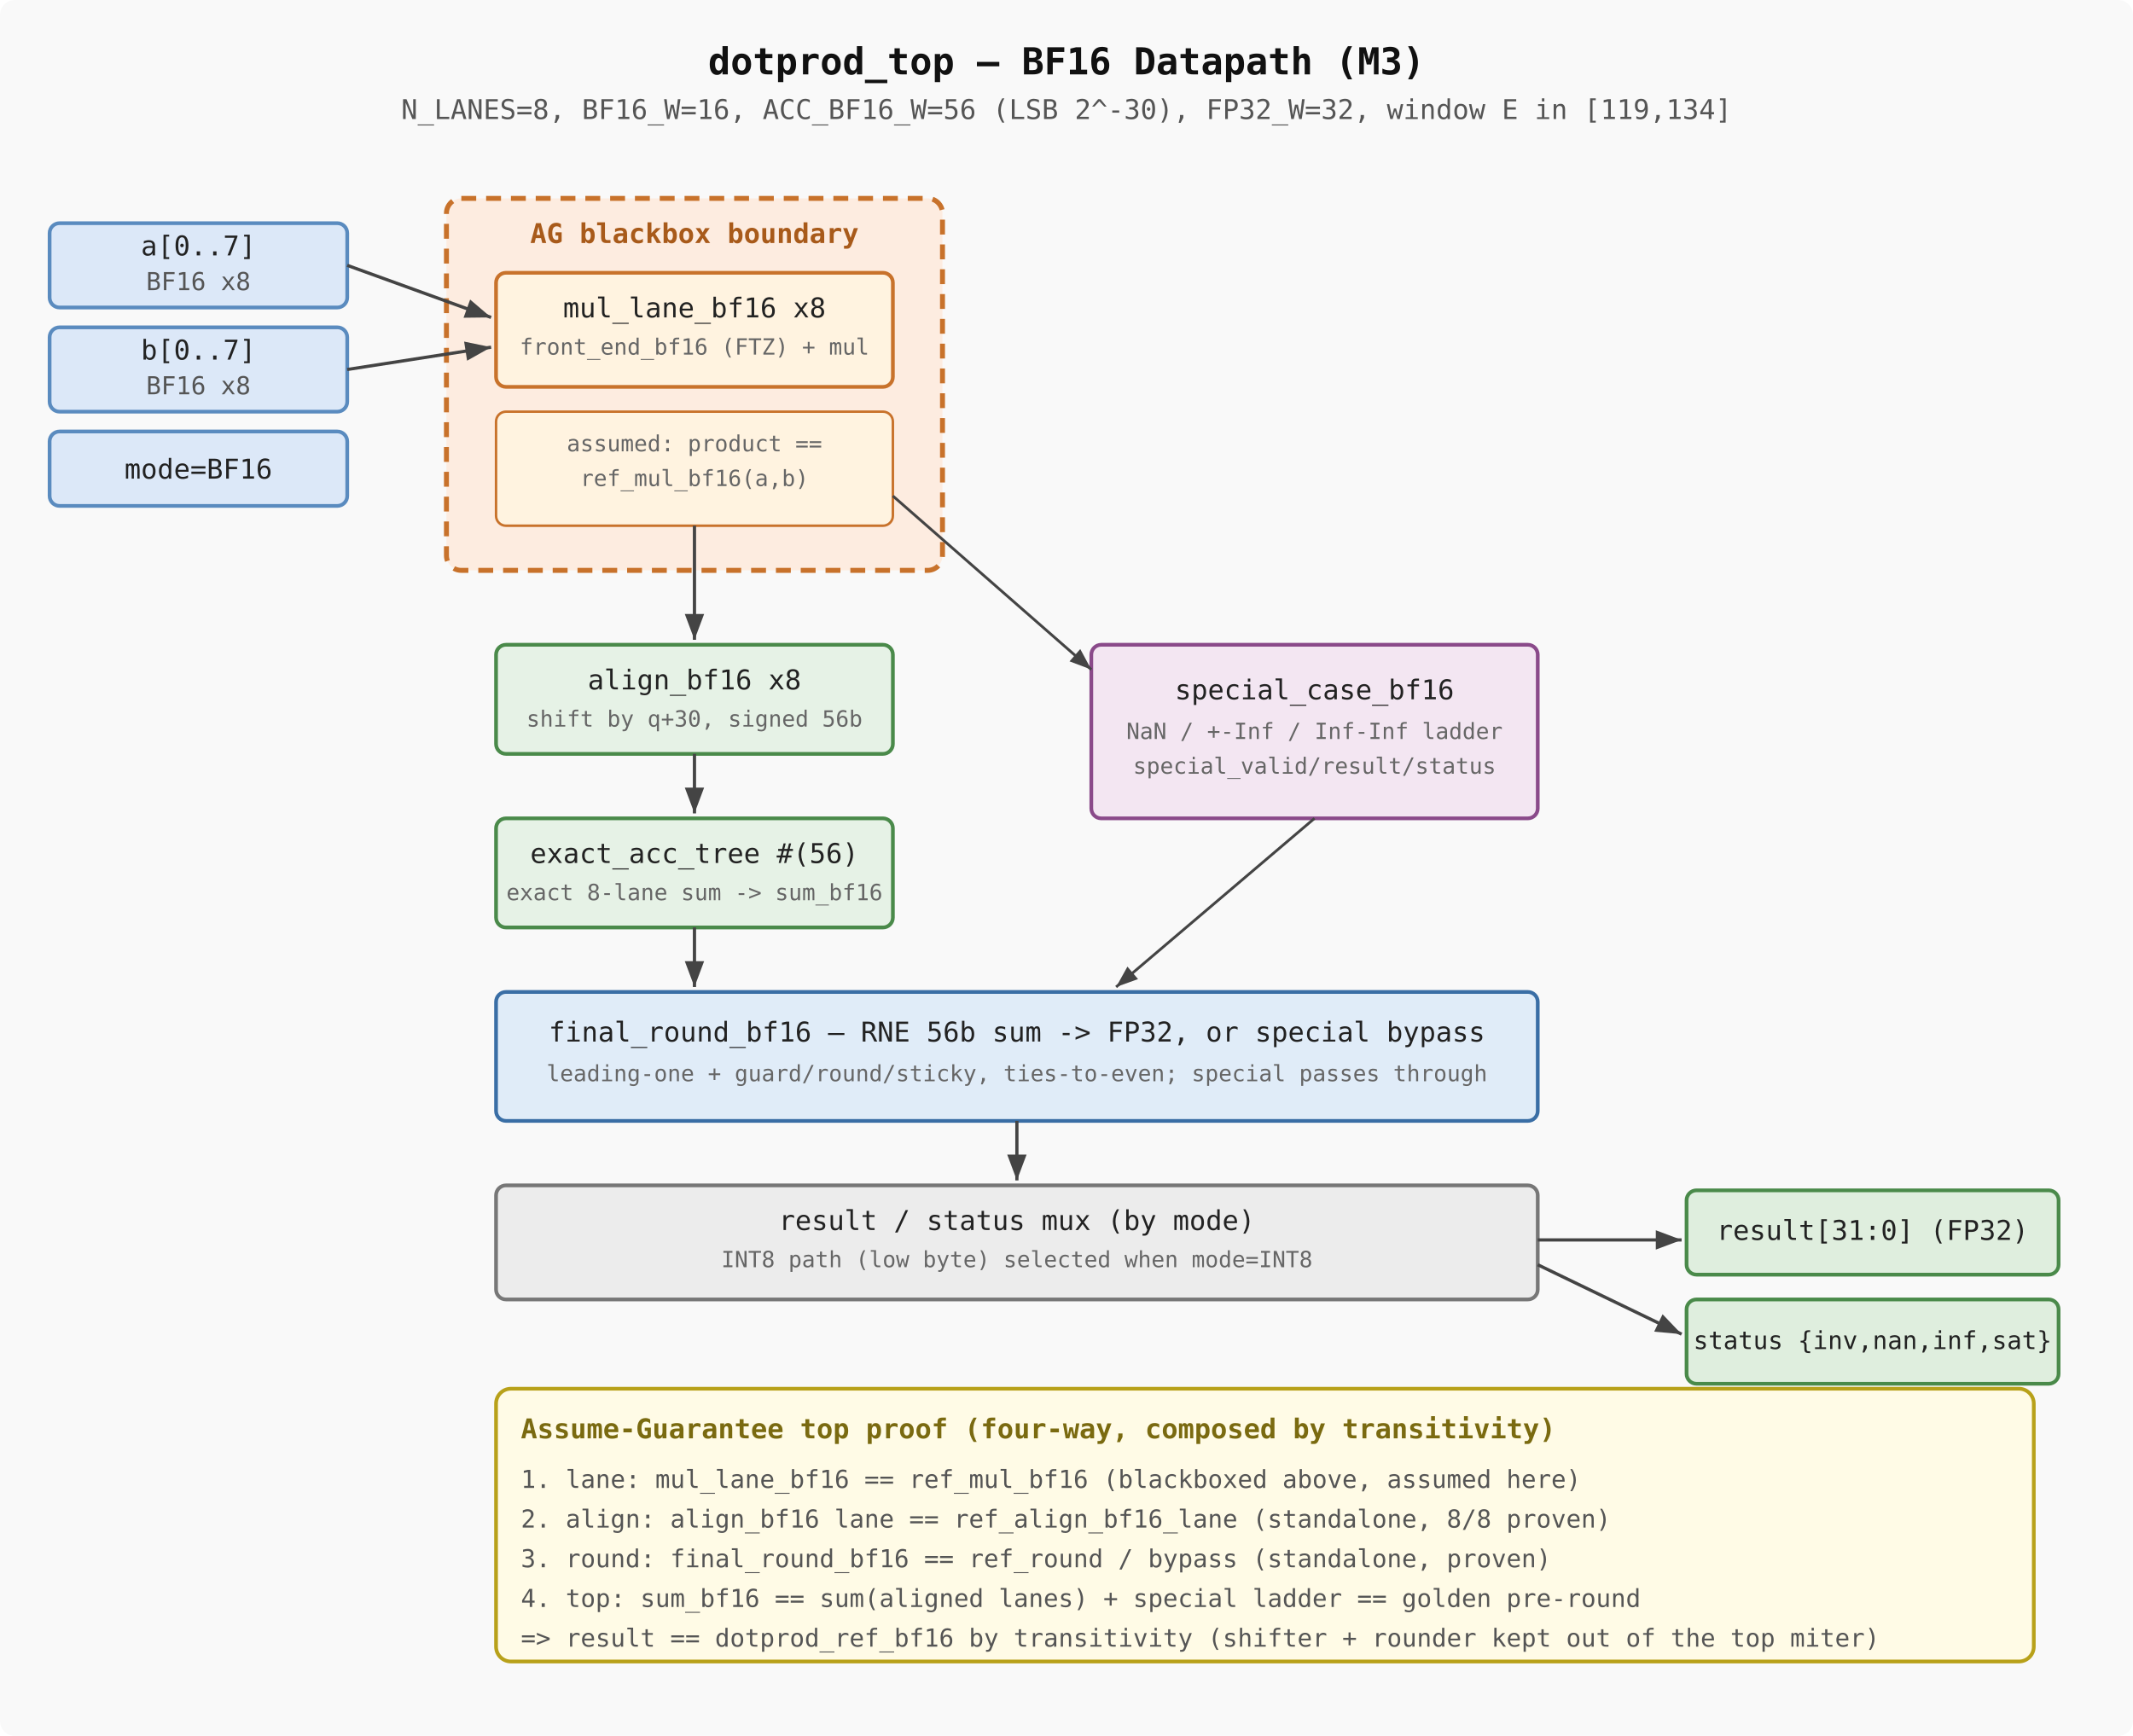
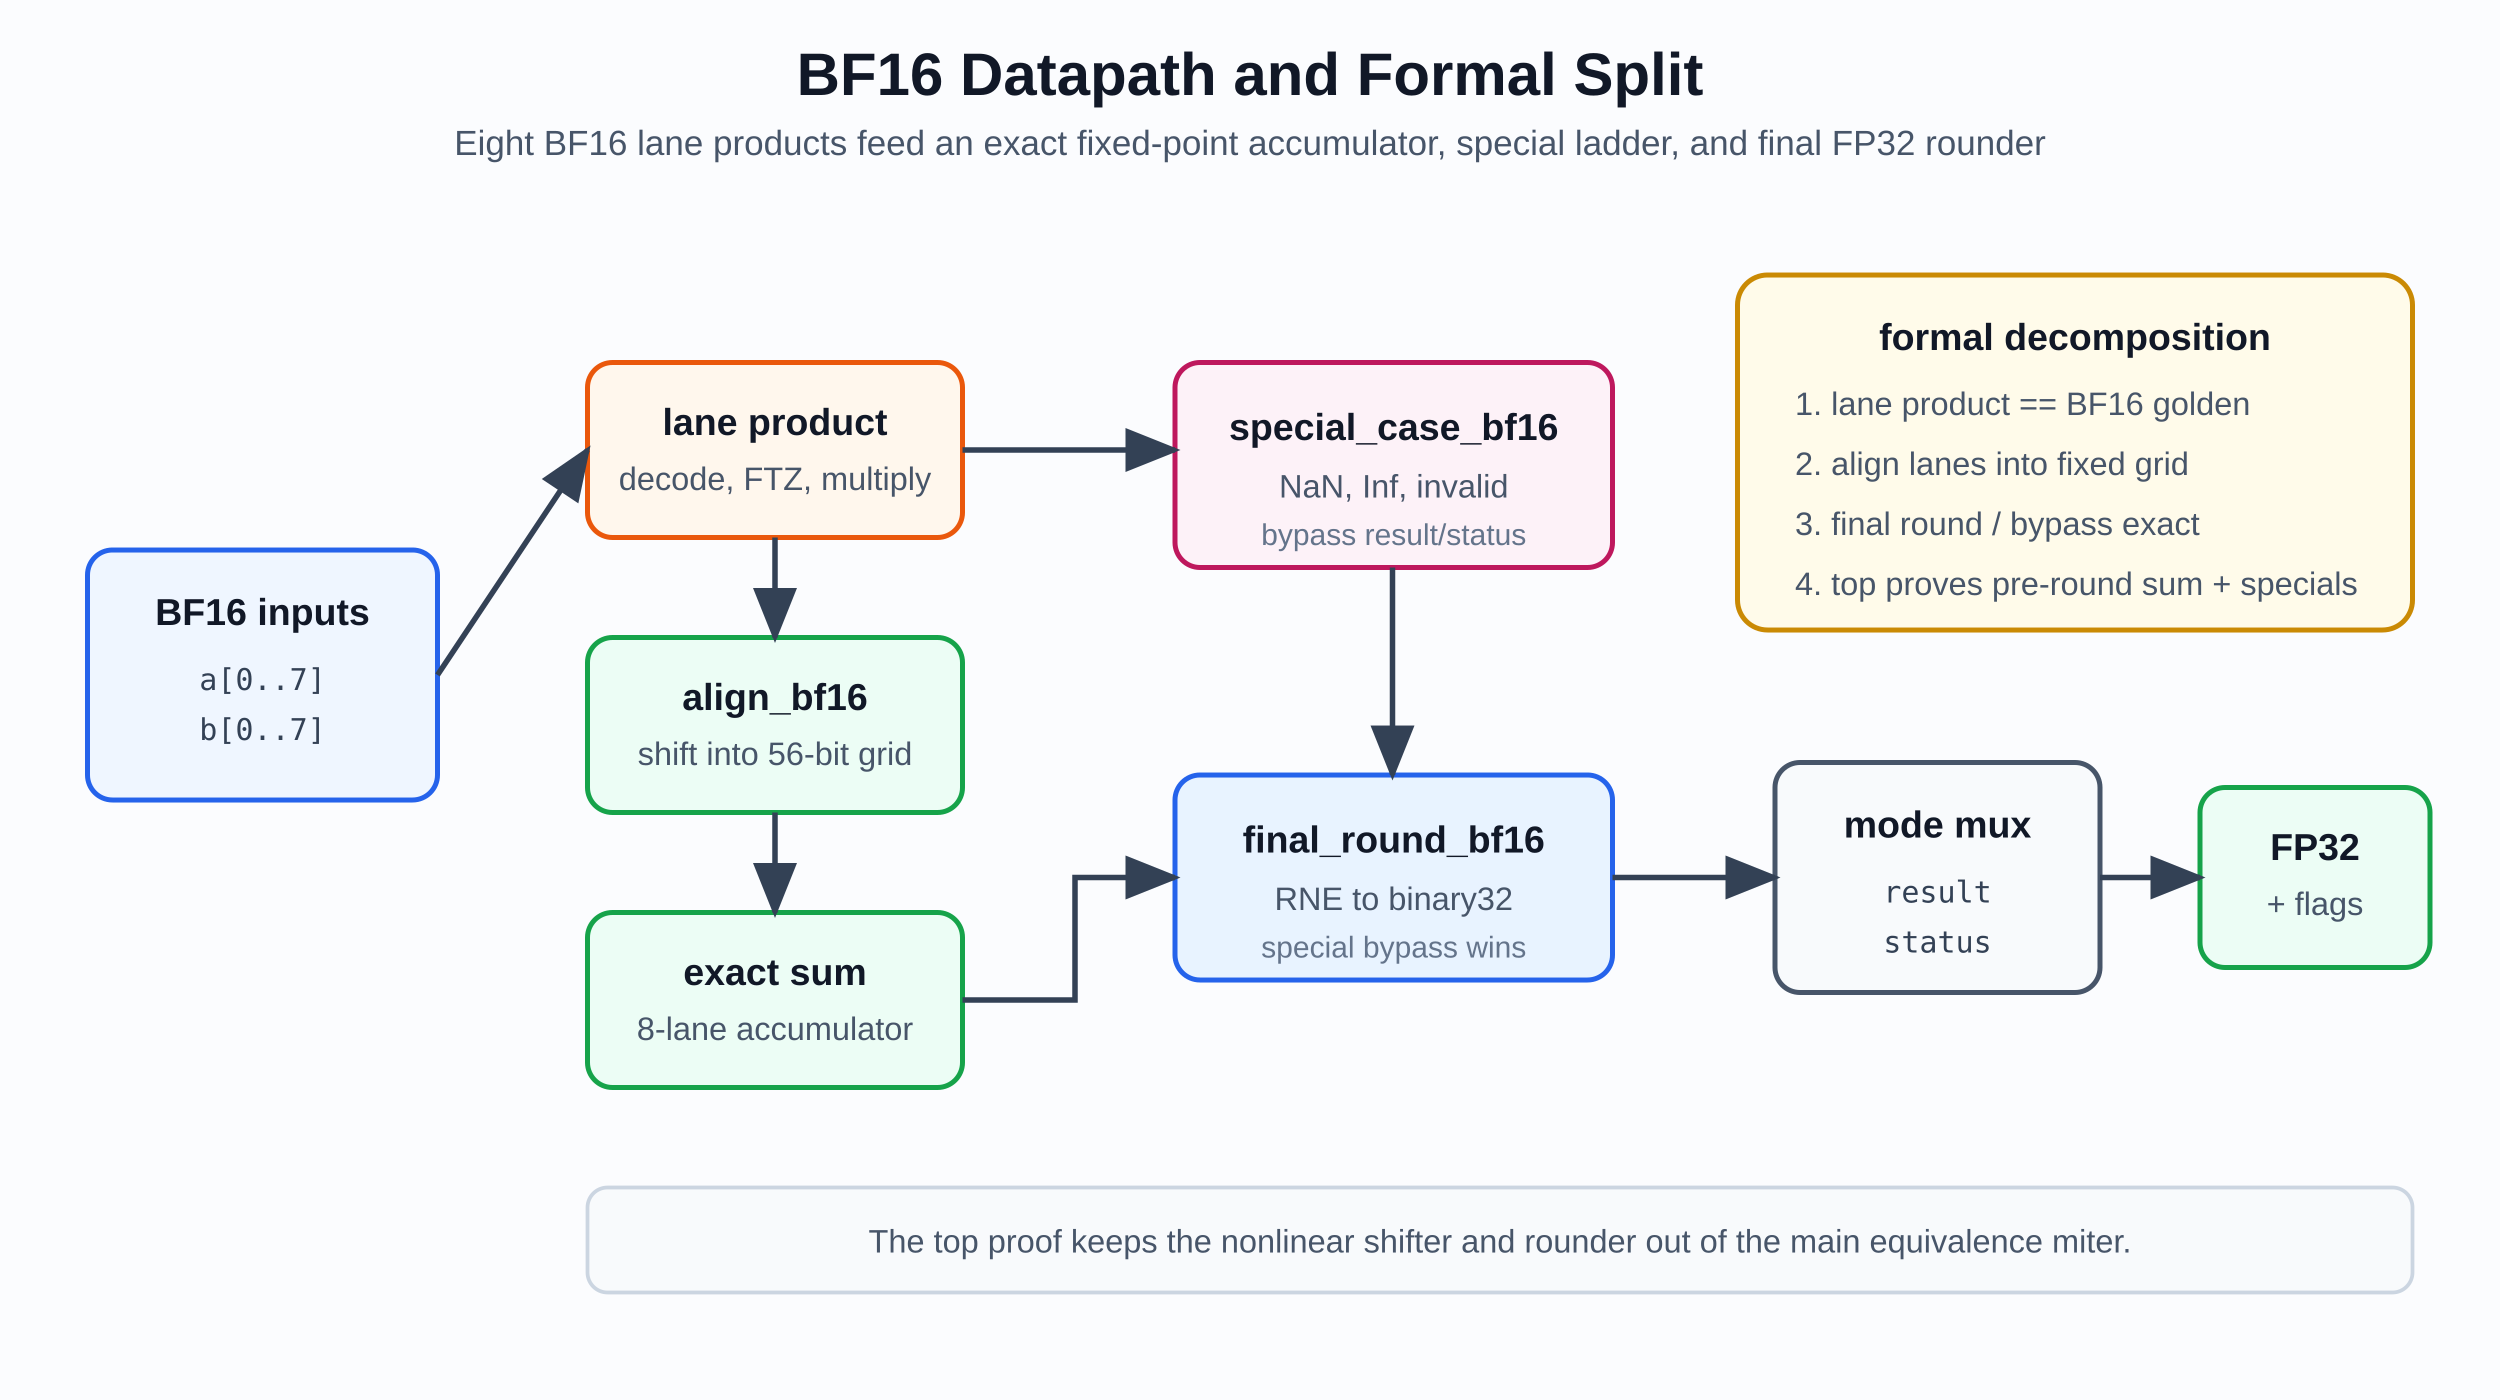
- <svg xmlns="http://www.w3.org/2000/svg" width="860" height="700" viewBox="0 0 860 700">
+ <svg xmlns="http://www.w3.org/2000/svg" width="1000" height="560" viewBox="0 0 1000 560">
  <defs>
-     <marker id="arrowhead" markerWidth="8" markerHeight="6" refX="8" refY="3" orient="auto">
-       <polygon points="0 0, 8 3, 0 6" fill="#444" />
+     <marker id="arrow" markerWidth="10" markerHeight="8" refX="9" refY="4" orient="auto">
+       <path d="M0,0 L10,4 L0,8 Z" fill="#334155" />
    </marker>
+     <style>
+       .title { font: 700 24px Arial, sans-serif; fill: #111827; }
+       .subtitle { font: 14px Arial, sans-serif; fill: #475569; }
+       .box-title { font: 700 15px Arial, sans-serif; fill: #111827; }
+       .box-text { font: 13px Arial, sans-serif; fill: #475569; }
+       .tiny { font: 12px Arial, sans-serif; fill: #64748b; }
+       .mono { font: 12px Menlo, Consolas, monospace; fill: #334155; }
+     </style>
  </defs>
-   <rect width="860" height="700" fill="#f9f9f9" rx="6" />
-   <text x="430" y="30" font-family="monospace" font-size="15" font-weight="bold" text-anchor="middle" fill="#111">dotprod_top — BF16 Datapath (M3)</text>
-   <text x="430" y="48" font-family="monospace" font-size="11" text-anchor="middle" fill="#555">N_LANES=8, BF16_W=16, ACC_BF16_W=56 (LSB 2^-30), FP32_W=32, window E in [119,134]</text>
-   <rect x="20" y="90" width="120" height="34" rx="4" fill="#dce8f8" stroke="#5a8bbf" stroke-width="1.5" />
-   <text x="80" y="103" font-family="monospace" font-size="11" text-anchor="middle" fill="#222">a[0..7]</text>
-   <text x="80" y="117" font-family="monospace" font-size="10" text-anchor="middle" fill="#555">BF16 x8</text>
-   <rect x="20" y="132" width="120" height="34" rx="4" fill="#dce8f8" stroke="#5a8bbf" stroke-width="1.5" />
-   <text x="80" y="145" font-family="monospace" font-size="11" text-anchor="middle" fill="#222">b[0..7]</text>
-   <text x="80" y="159" font-family="monospace" font-size="10" text-anchor="middle" fill="#555">BF16 x8</text>
-   <rect x="20" y="174" width="120" height="30" rx="4" fill="#dce8f8" stroke="#5a8bbf" stroke-width="1.5" />
-   <text x="80" y="193" font-family="monospace" font-size="11" text-anchor="middle" fill="#222">mode=BF16</text>
-   <rect x="180" y="80" width="200" height="150" rx="6" fill="#fdece0" stroke="#c8722b" stroke-width="2" stroke-dasharray="6 4" />
-   <text x="280" y="98" font-family="monospace" font-size="11" font-weight="bold" text-anchor="middle" fill="#a85a1a">AG blackbox boundary</text>
-   <rect x="200" y="110" width="160" height="46" rx="4" fill="#fff3e0" stroke="#c8722b" stroke-width="1.5" />
-   <text x="280" y="128" font-family="monospace" font-size="11" text-anchor="middle" fill="#222">mul_lane_bf16 x8</text>
-   <text x="280" y="143" font-family="monospace" font-size="9" text-anchor="middle" fill="#666">front_end_bf16 (FTZ) + mul</text>
-   <rect x="200" y="166" width="160" height="46" rx="4" fill="#fff3e0" stroke="#c8722b" stroke-width="1" />
-   <text x="280" y="182" font-family="monospace" font-size="9" text-anchor="middle" fill="#666">assumed: product ==</text>
-   <text x="280" y="196" font-family="monospace" font-size="9" text-anchor="middle" fill="#666">ref_mul_bf16(a,b)</text>
-   <rect x="200" y="260" width="160" height="44" rx="4" fill="#e6f2e6" stroke="#4a8a4a" stroke-width="1.5" />
-   <text x="280" y="278" font-family="monospace" font-size="11" text-anchor="middle" fill="#222">align_bf16 x8</text>
-   <text x="280" y="293" font-family="monospace" font-size="9" text-anchor="middle" fill="#666">shift by q+30, signed 56b</text>
-   <rect x="200" y="330" width="160" height="44" rx="4" fill="#e6f2e6" stroke="#4a8a4a" stroke-width="1.5" />
-   <text x="280" y="348" font-family="monospace" font-size="11" text-anchor="middle" fill="#222">exact_acc_tree #(56)</text>
-   <text x="280" y="363" font-family="monospace" font-size="9" text-anchor="middle" fill="#666">exact 8-lane sum -&gt; sum_bf16</text>
-   <rect x="440" y="260" width="180" height="70" rx="4" fill="#f3e6f2" stroke="#8a4a8a" stroke-width="1.5" />
-   <text x="530" y="282" font-family="monospace" font-size="11" text-anchor="middle" fill="#222">special_case_bf16</text>
-   <text x="530" y="298" font-family="monospace" font-size="9" text-anchor="middle" fill="#666">NaN / +-Inf / Inf-Inf ladder</text>
-   <text x="530" y="312" font-family="monospace" font-size="9" text-anchor="middle" fill="#666">special_valid/result/status</text>
-   <rect x="200" y="400" width="420" height="52" rx="4" fill="#e0ecf8" stroke="#3a6ea5" stroke-width="1.5" />
-   <text x="410" y="420" font-family="monospace" font-size="11" text-anchor="middle" fill="#222">final_round_bf16 — RNE 56b sum -&gt; FP32, or special bypass</text>
-   <text x="410" y="436" font-family="monospace" font-size="9" text-anchor="middle" fill="#666">leading-one + guard/round/sticky, ties-to-even; special passes through</text>
-   <rect x="200" y="478" width="420" height="46" rx="4" fill="#ececec" stroke="#777" stroke-width="1.5" />
-   <text x="410" y="496" font-family="monospace" font-size="11" text-anchor="middle" fill="#222">result / status mux (by mode)</text>
-   <text x="410" y="511" font-family="monospace" font-size="9" text-anchor="middle" fill="#666">INT8 path (low byte) selected when mode=INT8</text>
-   <rect x="680" y="480" width="150" height="34" rx="4" fill="#dfeede" stroke="#4a8a4a" stroke-width="1.5" />
-   <text x="755" y="500" font-family="monospace" font-size="11" text-anchor="middle" fill="#222">result[31:0] (FP32)</text>
-   <rect x="680" y="524" width="150" height="34" rx="4" fill="#dfeede" stroke="#4a8a4a" stroke-width="1.5" />
-   <text x="755" y="544" font-family="monospace" font-size="10" text-anchor="middle" fill="#222">status {inv,nan,inf,sat}</text>
-   <rect x="200" y="560" width="620" height="110" rx="6" fill="#fffbe6" stroke="#b8a11a" stroke-width="1.5" />
-   <text x="210" y="580" font-family="monospace" font-size="11" font-weight="bold" fill="#7a6a10">Assume-Guarantee top proof (four-way, composed by transitivity)</text>
-   <text x="210" y="600" font-family="monospace" font-size="10" fill="#555">1. lane:  mul_lane_bf16 == ref_mul_bf16            (blackboxed above, assumed here)</text>
-   <text x="210" y="616" font-family="monospace" font-size="10" fill="#555">2. align: align_bf16 lane == ref_align_bf16_lane   (standalone, 8/8 proven)</text>
-   <text x="210" y="632" font-family="monospace" font-size="10" fill="#555">3. round: final_round_bf16 == ref_round / bypass   (standalone, proven)</text>
-   <text x="210" y="648" font-family="monospace" font-size="10" fill="#555">4. top:   sum_bf16 == sum(aligned lanes) + special ladder == golden pre-round</text>
-   <text x="210" y="664" font-family="monospace" font-size="10" fill="#555">=&gt; result == dotprod_ref_bf16 by transitivity (shifter + rounder kept out of the top miter)</text>
-   <line x1="140" y1="107" x2="198" y2="128" stroke="#444" stroke-width="1.3" marker-end="url(#arrowhead)" />
-   <line x1="140" y1="149" x2="198" y2="140" stroke="#444" stroke-width="1.3" marker-end="url(#arrowhead)" />
-   <line x1="280" y1="212" x2="280" y2="258" stroke="#444" stroke-width="1.3" marker-end="url(#arrowhead)" />
-   <line x1="280" y1="304" x2="280" y2="328" stroke="#444" stroke-width="1.3" marker-end="url(#arrowhead)" />
-   <line x1="360" y1="200" x2="440" y2="270" stroke="#444" stroke-width="1.1" marker-end="url(#arrowhead)" />
-   <line x1="280" y1="374" x2="280" y2="398" stroke="#444" stroke-width="1.3" marker-end="url(#arrowhead)" />
-   <line x1="530" y1="330" x2="450" y2="398" stroke="#444" stroke-width="1.1" marker-end="url(#arrowhead)" />
-   <line x1="410" y1="452" x2="410" y2="476" stroke="#444" stroke-width="1.3" marker-end="url(#arrowhead)" />
-   <line x1="620" y1="500" x2="678" y2="500" stroke="#444" stroke-width="1.3" marker-end="url(#arrowhead)" />
-   <line x1="620" y1="510" x2="678" y2="538" stroke="#444" stroke-width="1.3" marker-end="url(#arrowhead)" />
+   <rect width="1000" height="560" fill="#fbfcfe" />
+   <text x="500" y="38" text-anchor="middle" class="title">BF16 Datapath and Formal Split</text>
+   <text x="500" y="62" text-anchor="middle" class="subtitle">Eight BF16 lane products feed an exact fixed-point accumulator, special ladder, and final FP32 rounder</text>
+   <rect x="35" y="220" width="140" height="100" rx="10" fill="#eff6ff" stroke="#2563eb" stroke-width="2" />
+   <text x="105" y="250" text-anchor="middle" class="box-title">BF16 inputs</text>
+   <text x="105" y="276" text-anchor="middle" class="mono">a[0..7]</text>
+   <text x="105" y="296" text-anchor="middle" class="mono">b[0..7]</text>
+   <rect x="235" y="145" width="150" height="70" rx="10" fill="#fff7ed" stroke="#ea580c" stroke-width="2" />
+   <text x="310" y="174" text-anchor="middle" class="box-title">lane product</text>
+   <text x="310" y="196" text-anchor="middle" class="box-text">decode, FTZ, multiply</text>
+   <rect x="235" y="255" width="150" height="70" rx="10" fill="#ecfdf5" stroke="#16a34a" stroke-width="2" />
+   <text x="310" y="284" text-anchor="middle" class="box-title">align_bf16</text>
+   <text x="310" y="306" text-anchor="middle" class="box-text">shift into 56-bit grid</text>
+   <rect x="235" y="365" width="150" height="70" rx="10" fill="#ecfdf5" stroke="#16a34a" stroke-width="2" />
+   <text x="310" y="394" text-anchor="middle" class="box-title">exact sum</text>
+   <text x="310" y="416" text-anchor="middle" class="box-text">8-lane accumulator</text>
+   <rect x="470" y="145" width="175" height="82" rx="10" fill="#fdf2f8" stroke="#be185d" stroke-width="2" />
+   <text x="557.5" y="176" text-anchor="middle" class="box-title">special_case_bf16</text>
+   <text x="557.5" y="199" text-anchor="middle" class="box-text">NaN, Inf, invalid</text>
+   <text x="557.5" y="218" text-anchor="middle" class="tiny">bypass result/status</text>
+   <rect x="470" y="310" width="175" height="82" rx="10" fill="#e8f3ff" stroke="#2563eb" stroke-width="2" />
+   <text x="557.5" y="341" text-anchor="middle" class="box-title">final_round_bf16</text>
+   <text x="557.5" y="364" text-anchor="middle" class="box-text">RNE to binary32</text>
+   <text x="557.5" y="383" text-anchor="middle" class="tiny">special bypass wins</text>
+   <rect x="710" y="305" width="130" height="92" rx="10" fill="#f8fafc" stroke="#475569" stroke-width="2" />
+   <text x="775" y="335" text-anchor="middle" class="box-title">mode mux</text>
+   <text x="775" y="361" text-anchor="middle" class="mono">result</text>
+   <text x="775" y="381" text-anchor="middle" class="mono">status</text>
+   <rect x="880" y="315" width="92" height="72" rx="10" fill="#ecfdf5" stroke="#16a34a" stroke-width="2" />
+   <text x="926" y="344" text-anchor="middle" class="box-title">FP32</text>
+   <text x="926" y="366" text-anchor="middle" class="box-text">+ flags</text>
+   <line x1="175" y1="270" x2="235" y2="180" stroke="#334155" stroke-width="2.2" marker-end="url(#arrow)" />
+   <line x1="310" y1="215" x2="310" y2="255" stroke="#334155" stroke-width="2.2" marker-end="url(#arrow)" />
+   <line x1="310" y1="325" x2="310" y2="365" stroke="#334155" stroke-width="2.2" marker-end="url(#arrow)" />
+   <path d="M385 180 H470" fill="none" stroke="#334155" stroke-width="2.2" marker-end="url(#arrow)" />
+   <path d="M385 400 H430 V351 H470" fill="none" stroke="#334155" stroke-width="2.2" marker-end="url(#arrow)" />
+   <path d="M557 227 V310" fill="none" stroke="#334155" stroke-width="2.2" marker-end="url(#arrow)" />
+   <line x1="645" y1="351" x2="710" y2="351" stroke="#334155" stroke-width="2.2" marker-end="url(#arrow)" />
+   <line x1="840" y1="351" x2="880" y2="351" stroke="#334155" stroke-width="2.2" marker-end="url(#arrow)" />
+   <rect x="695" y="110" width="270" height="142" rx="12" fill="#fffbea" stroke="#ca8a04" stroke-width="2" />
+   <text x="830" y="140" text-anchor="middle" class="box-title">formal decomposition</text>
+   <text x="718" y="166" class="box-text">1. lane product == BF16 golden</text>
+   <text x="718" y="190" class="box-text">2. align lanes into fixed grid</text>
+   <text x="718" y="214" class="box-text">3. final round / bypass exact</text>
+   <text x="718" y="238" class="box-text">4. top proves pre-round sum + specials</text>
+   <rect x="235" y="475" width="730" height="42" rx="8" fill="#f8fafc" stroke="#cbd5e1" stroke-width="1.5" />
+   <text x="600" y="501" text-anchor="middle" class="box-text">The top proof keeps the nonlinear shifter and rounder out of the main equivalence miter.</text>
</svg>
